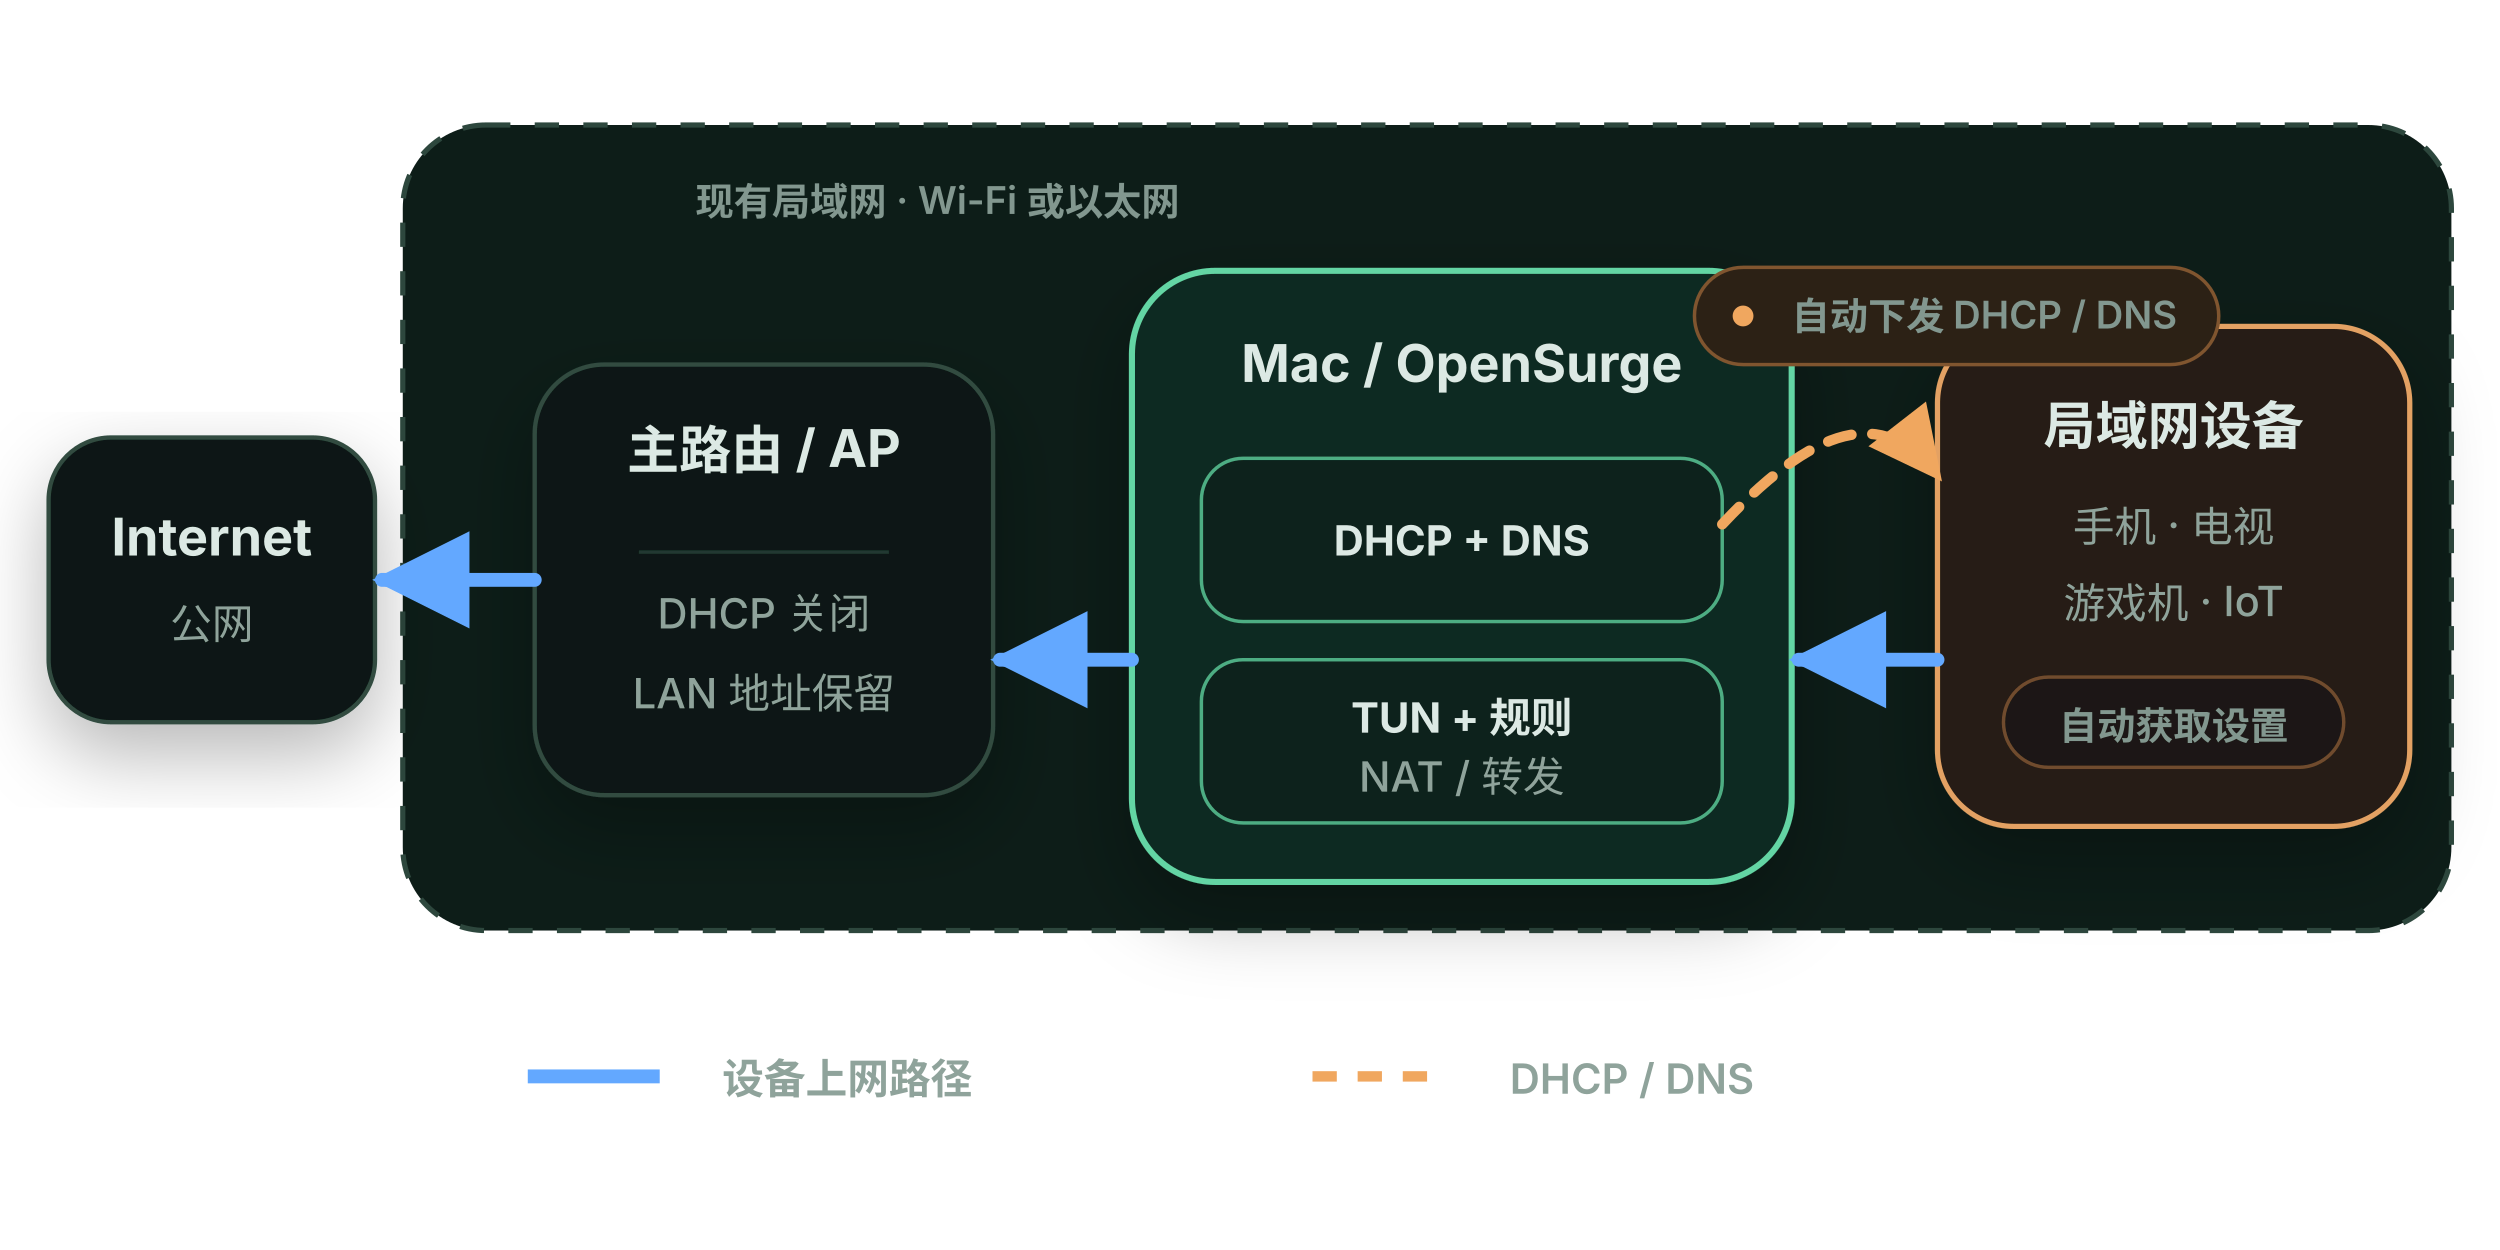
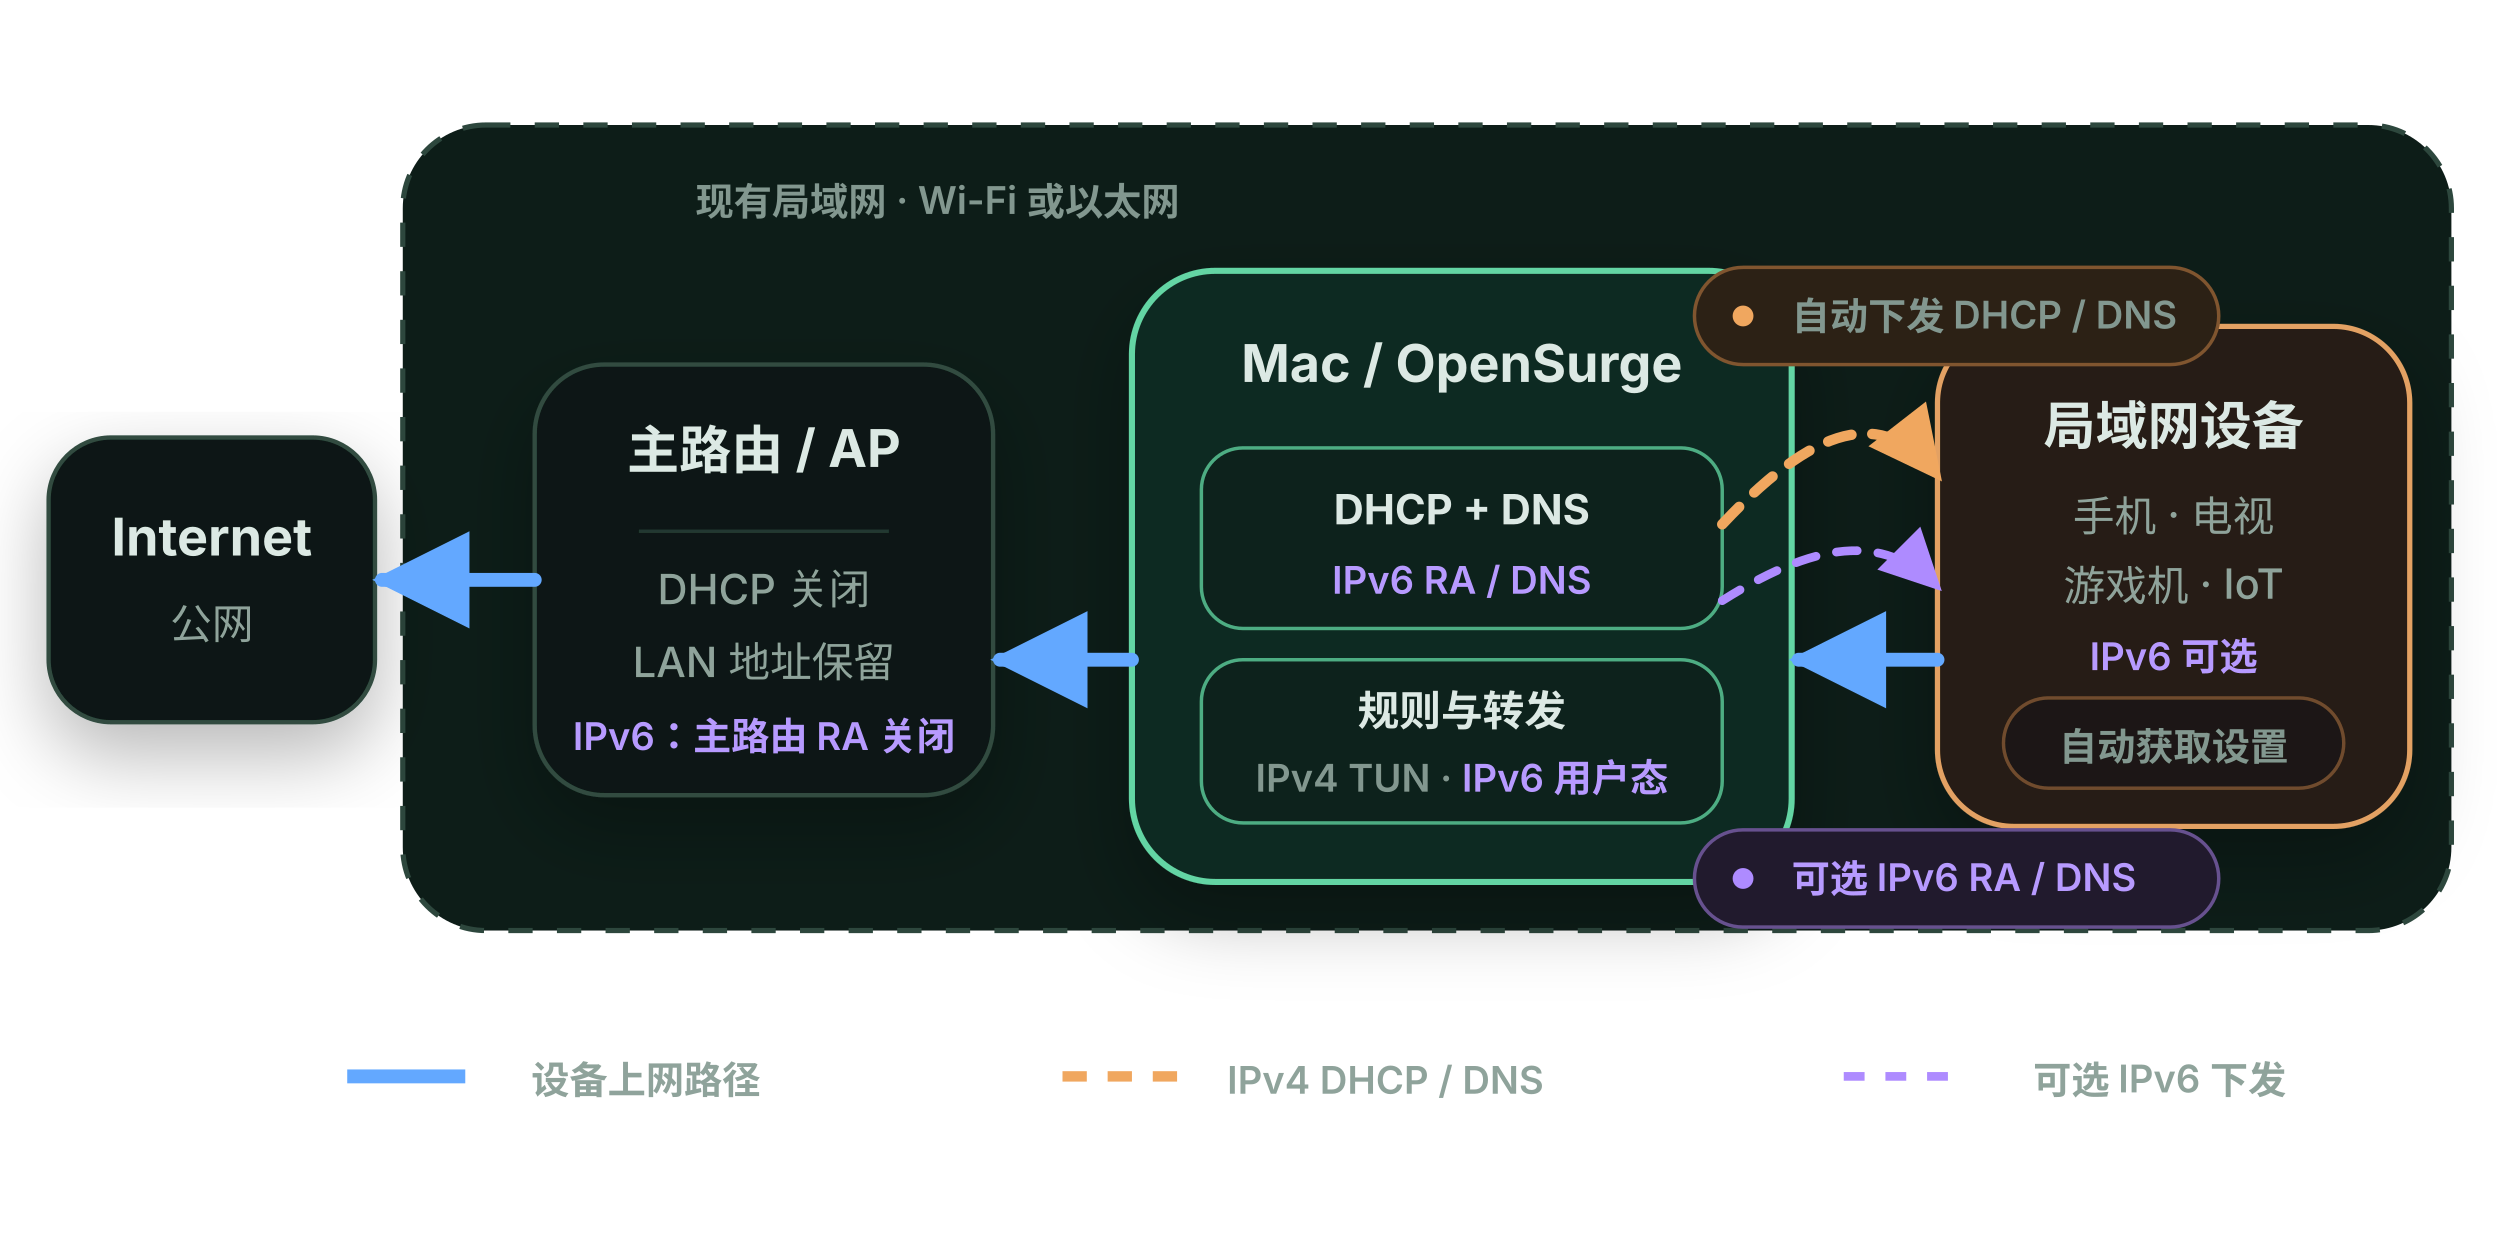
<svg xmlns="http://www.w3.org/2000/svg" viewBox="0 0 720 360">
  <defs>
    <filter id="shadow" x="-20%" y="-20%" width="140%" height="150%">
      <feDropShadow dx="0" dy="9" stdDeviation="11" flood-color="#000" flood-opacity=".28" />
    </filter>
    <marker id="traffic" viewBox="0 0 10 10" refX="9" refY="5" markerWidth="7" markerHeight="7" orient="auto">
      <path d="M0 0 10 5 0 10Z" fill="#63a8ff" />
    </marker>
    <marker id="service" viewBox="0 0 10 10" refX="9" refY="5" markerWidth="7" markerHeight="7" orient="auto">
      <path d="M0 0 10 5 0 10Z" fill="#f0a75f" />
    </marker>
+     <marker id="ipv6-service" viewBox="0 0 10 10" refX="9" refY="5" markerWidth="7" markerHeight="7" orient="auto">
+       <path d="M0 0 10 5 0 10Z" fill="#ae8bff" />
+     </marker>
    <style>
      text{font-family:-apple-system,BlinkMacSystemFont,"Segoe UI","PingFang SC",sans-serif;text-anchor:middle;fill:#dce9e4}
-       .title{font-size:15px;font-weight:700}.small{font-size:12px;font-weight:500;fill:#8fa39b}.micro{font-size:11px;font-weight:600;fill:#82978f}.module{font-size:12px;font-weight:650}.legend{font-size:12px;font-weight:600;fill:#8fa39b}
+       .title{font-size:15px;font-weight:700}.small{font-size:12px;font-weight:500;fill:#8fa39b}.micro{font-size:11px;font-weight:600;fill:#82978f}.module{font-size:12px;font-weight:650}.legend{font-size:11px;font-weight:600;fill:#8fa39b}.ipv6{fill:#b79aff}
    </style>
  </defs>
  <rect x="116" y="36" width="590" height="232" rx="24" fill="#0d1d18" stroke="#2d473d" stroke-width="1.5" stroke-dasharray="7 7" />
  <text class="micro" x="270" y="62">现有局域网 · Wi-Fi 或以太网</text>
  <g filter="url(#shadow)">
    <rect x="14" y="126" width="94" height="82" rx="18" fill="#0a1713" stroke="#304b40" stroke-width="1.25" />
    <text class="title" x="61" y="160">Internet</text>
    <text class="small" x="61" y="184">公网</text>
  </g>
  <g filter="url(#shadow)">
    <rect x="154" y="105" width="132" height="124" rx="20" fill="#0a1713" stroke="#304b40" stroke-width="1.25" />
    <text class="title" x="220" y="135">主路由 / AP</text>
-     <path d="M184 159h72" stroke="#223930" />
-     <text class="small" x="220" y="181">DHCP 关闭</text>
-     <text class="small" x="220" y="204">LAN 地址保留</text>
+     <path d="M184 153h72" stroke="#223930" />
+     <text class="small" x="220" y="174">DHCP 关闭</text>
+     <text class="small" x="220" y="195">LAN 地址保留</text>
+     <text class="micro ipv6" x="220" y="216">IPv6：主路由 RA 关闭</text>
  </g>
  <g filter="url(#shadow)">
    <rect x="326" y="78" width="190" height="176" rx="24" fill="#102a21" stroke="#63d5a4" stroke-width="1.75" />
    <text class="title" x="421" y="110">Mac / OpenSurge</text>
-     <rect x="346" y="132" width="150" height="47" rx="12" fill="#0d201a" stroke="#4dad83" stroke-width="1" />
-     <text class="module" x="421" y="160">DHCP + DNS</text>
+     <rect x="346" y="129" width="150" height="52" rx="12" fill="#0d201a" stroke="#4dad83" stroke-width="1" />
+     <text class="module" x="421" y="151">DHCP + DNS</text>
+     <text class="micro ipv6" x="421" y="171">IPv6 RA / DNS</text>
    <rect x="346" y="190" width="150" height="47" rx="12" fill="#0d201a" stroke="#4dad83" stroke-width="1" />
-     <text class="module" x="421" y="211">TUN + 规则</text>
-     <text class="small" x="421" y="228">NAT / 转发</text>
+     <text class="module" x="421" y="209">规则与转发</text>
+     <text class="micro" x="421" y="228">IPv4 TUN · <tspan class="ipv6">IPv6 用户态</tspan>
+     </text>
  </g>
  <g filter="url(#shadow)">
    <rect x="558" y="94" width="136" height="144" rx="22" fill="#251b12" stroke="#e3a163" stroke-width="1.5" />
    <text class="title" x="626" y="128">局域网设备</text>
-     <text class="small" x="626" y="156">手机 · 电视</text>
-     <text class="small" x="626" y="178">游戏机 · IoT</text>
-     <rect x="577" y="195" width="98" height="26" rx="13" fill="#1a1713" stroke="#704b2d" />
-     <text class="micro" x="626" y="213">自动获取设置</text>
+     <text class="small" x="626" y="153">手机 · 电视</text>
+     <text class="small" x="626" y="173">游戏机 · IoT</text>
+     <text class="micro ipv6" x="626" y="193">IPv6 可选</text>
+     <rect x="577" y="201" width="98" height="26" rx="13" fill="#1a1713" stroke="#704b2d" />
+     <text class="micro" x="626" y="219">自动获取设置</text>
  </g>
  <path d="M558 190H518" fill="none" stroke="#63a8ff" stroke-width="4" stroke-linecap="round" marker-end="url(#traffic)" />
  <path d="M326 190H288" fill="none" stroke="#63a8ff" stroke-width="4" stroke-linecap="round" marker-end="url(#traffic)" />
  <path d="M154 167H110" fill="none" stroke="#63a8ff" stroke-width="4" stroke-linecap="round" marker-end="url(#traffic)" />
  <path d="M496 151C526 119 544 119 558 137" fill="none" stroke="#f0a75f" stroke-width="3" stroke-dasharray="7 6" stroke-linecap="round" marker-end="url(#service)" />
+   <path d="M496 173C526 154 544 155 558 169" fill="none" stroke="#ae8bff" stroke-width="2.5" stroke-dasharray="6 6" stroke-linecap="round" marker-end="url(#ipv6-service)" />
  <g>
    <rect x="488" y="77" width="151" height="28" rx="14" fill="#2c2115" stroke="#80552f" />
    <circle cx="502" cy="91" r="3" fill="#f0a75f" />
    <text class="micro" x="516" y="95" style="text-anchor:start">自动下发 DHCP / DNS</text>
  </g>
-   <g transform="translate(152 310)">
-     <path d="M0 0h38" stroke="#63a8ff" stroke-width="4" />
-     <text class="legend" x="92" y="5">设备上网路径</text>
+   <g>
+     <rect x="488" y="239" width="151" height="28" rx="14" fill="#211a2d" stroke="#67518f" />
+     <circle cx="502" cy="253" r="3" fill="#ae8bff" />
+     <text class="micro ipv6" x="516" y="257" style="text-anchor:start">可选 IPv6 RA / DNS</text>
  </g>
-   <g transform="translate(378 310)">
-     <path d="M0 0h38" stroke="#f0a75f" stroke-width="3" stroke-dasharray="7 6" />
-     <text class="legend" x="92" y="5">DHCP / DNS</text>
+   <g transform="translate(100 310)">
+     <path d="M0 0h34" stroke="#63a8ff" stroke-width="4" />
+     <text class="legend" x="86" y="5">设备上网路径</text>
+   </g>
+   <g transform="translate(306 310)">
+     <path d="M0 0h34" stroke="#f0a75f" stroke-width="3" stroke-dasharray="7 6" />
+     <text class="legend" x="93" y="5">IPv4 DHCP / DNS</text>
+   </g>
+   <g transform="translate(531 310)">
+     <path d="M0 0h34" stroke="#ae8bff" stroke-width="2.5" stroke-dasharray="6 6" />
+     <text class="legend" x="91" y="5">可选 IPv6 下发</text>
  </g>
</svg>
